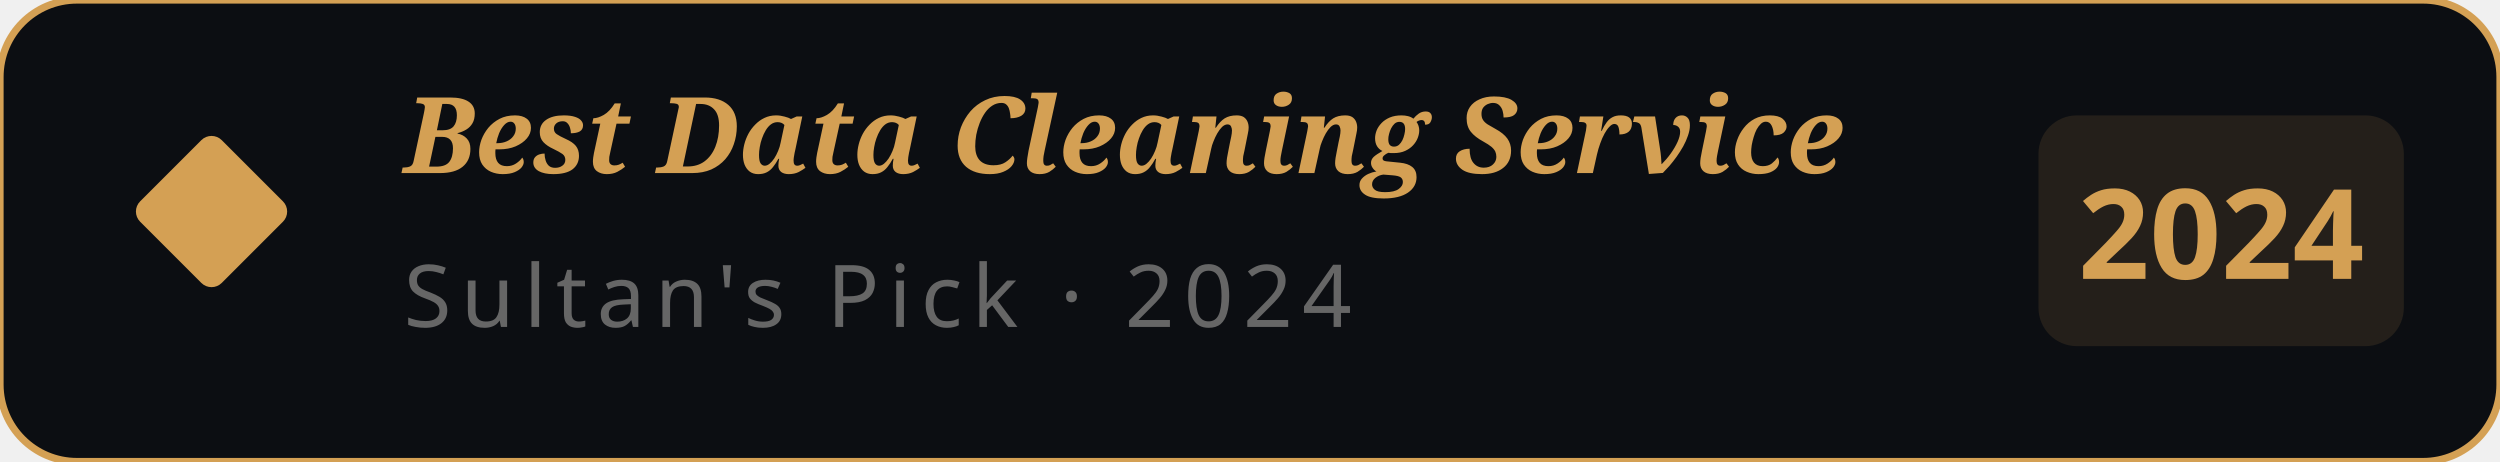
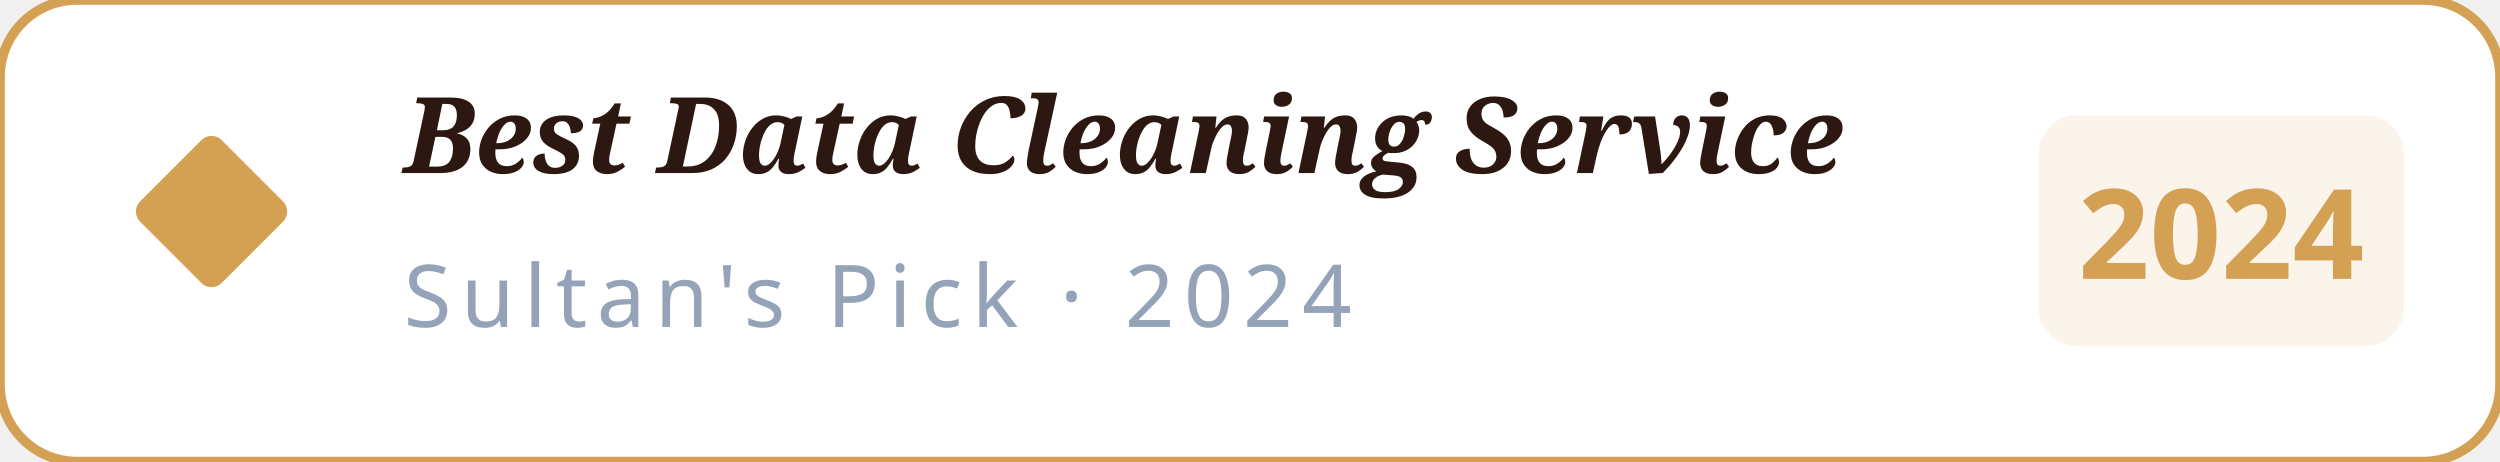
<svg xmlns="http://www.w3.org/2000/svg" viewBox="0 0 260 48" width="260" height="48">
-   <rect width="260" height="48" rx="8" fill="#0C0E12" stroke="#D4A054" stroke-width="0.75" opacity="1" />
+   <rect width="260" height="48" rx="8" fill="#FFFFFF" stroke="#D4A054" stroke-width="1" />
  <rect x="16" y="16" width="12" height="12" rx="1.5" transform="rotate(45, 22, 22)" fill="#D4A054" />
-   <text x="42" y="18" fill="#D4A054" font-family="'Source Serif 4', Georgia, serif" font-size="11" font-weight="600" font-style="italic">Best Data Cleaning Service</text>
-   <text x="42" y="34" fill="#666666" font-family="'Outfit', system-ui, sans-serif" font-size="9" letter-spacing="1">Sultan's Pick · 2024</text>
+   <text x="42" y="18" fill="#2C1810" font-family="'Source Serif 4', Georgia, serif" font-size="11" font-weight="600" font-style="italic">Best Data Cleaning Service</text>
+   <text x="42" y="34" fill="#94A3B8" font-family="'Outfit', system-ui, sans-serif" font-size="9" letter-spacing="1">Sultan's Pick · 2024</text>
  <rect x="212" y="12" width="38" height="24" rx="4" fill="#D4A054" opacity="0.12" />
  <text x="231" y="29" text-anchor="middle" fill="#D4A054" font-family="'Outfit', system-ui, sans-serif" font-size="13" font-weight="800">2024</text>
</svg>
